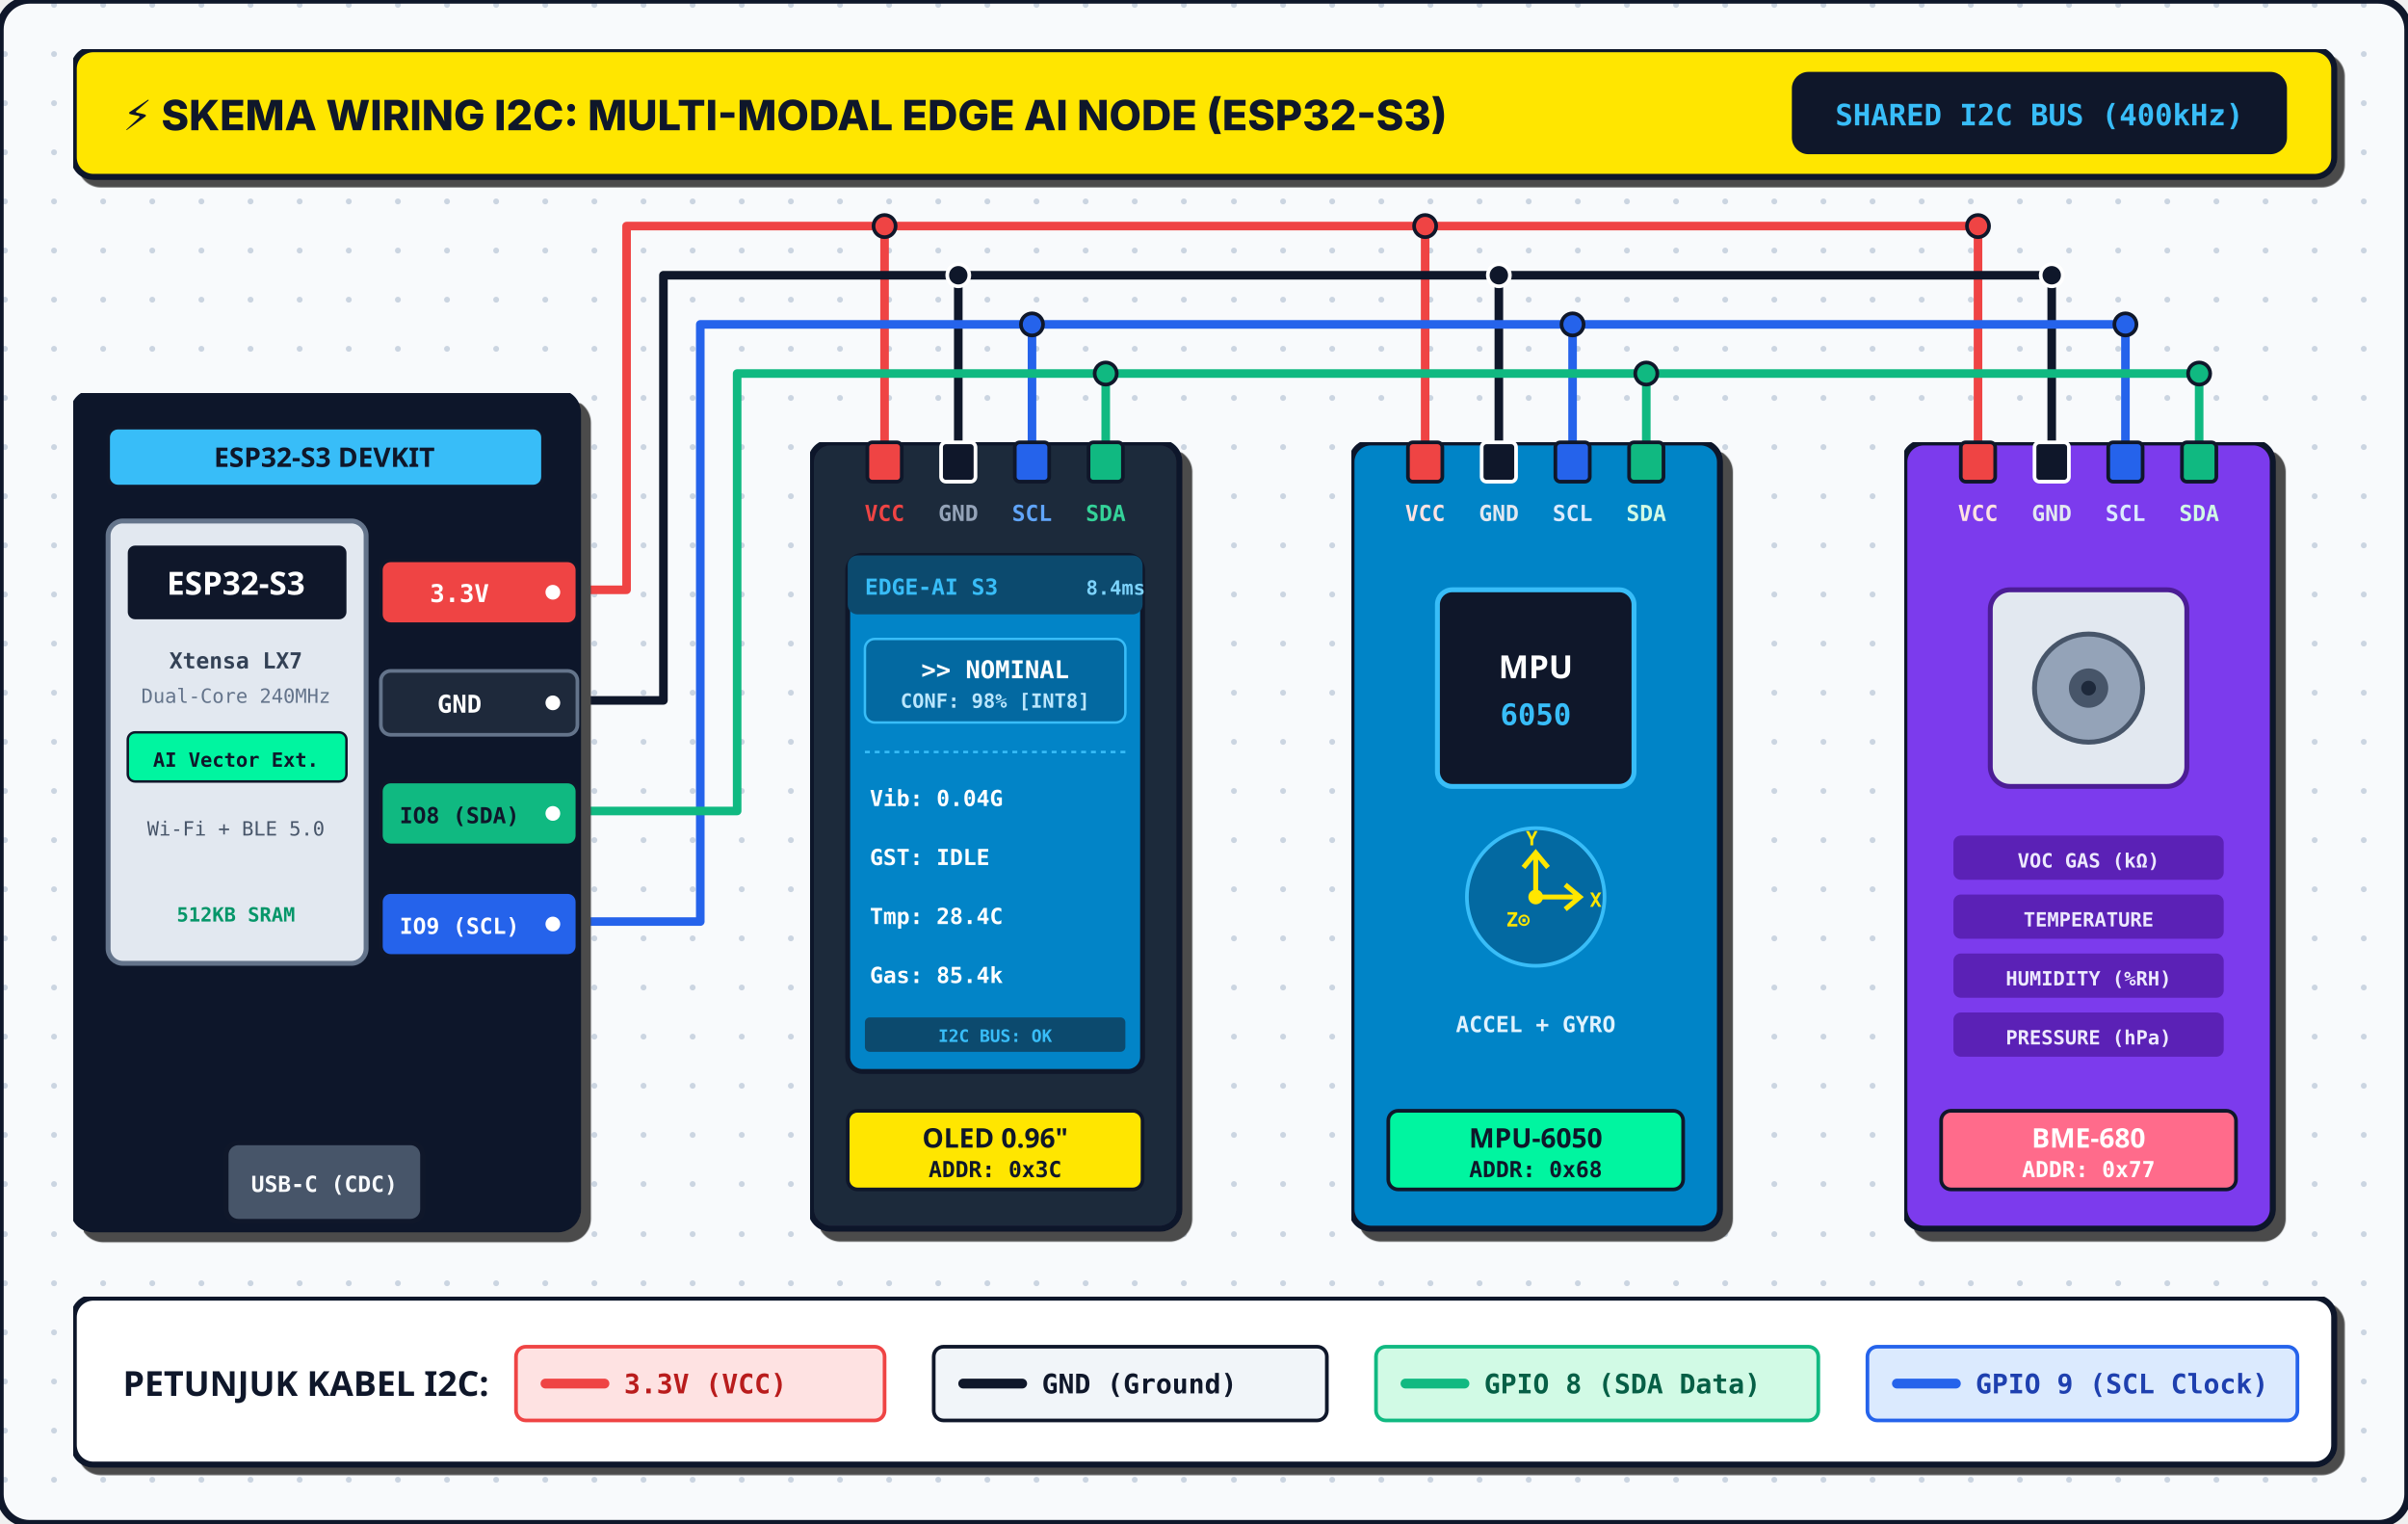
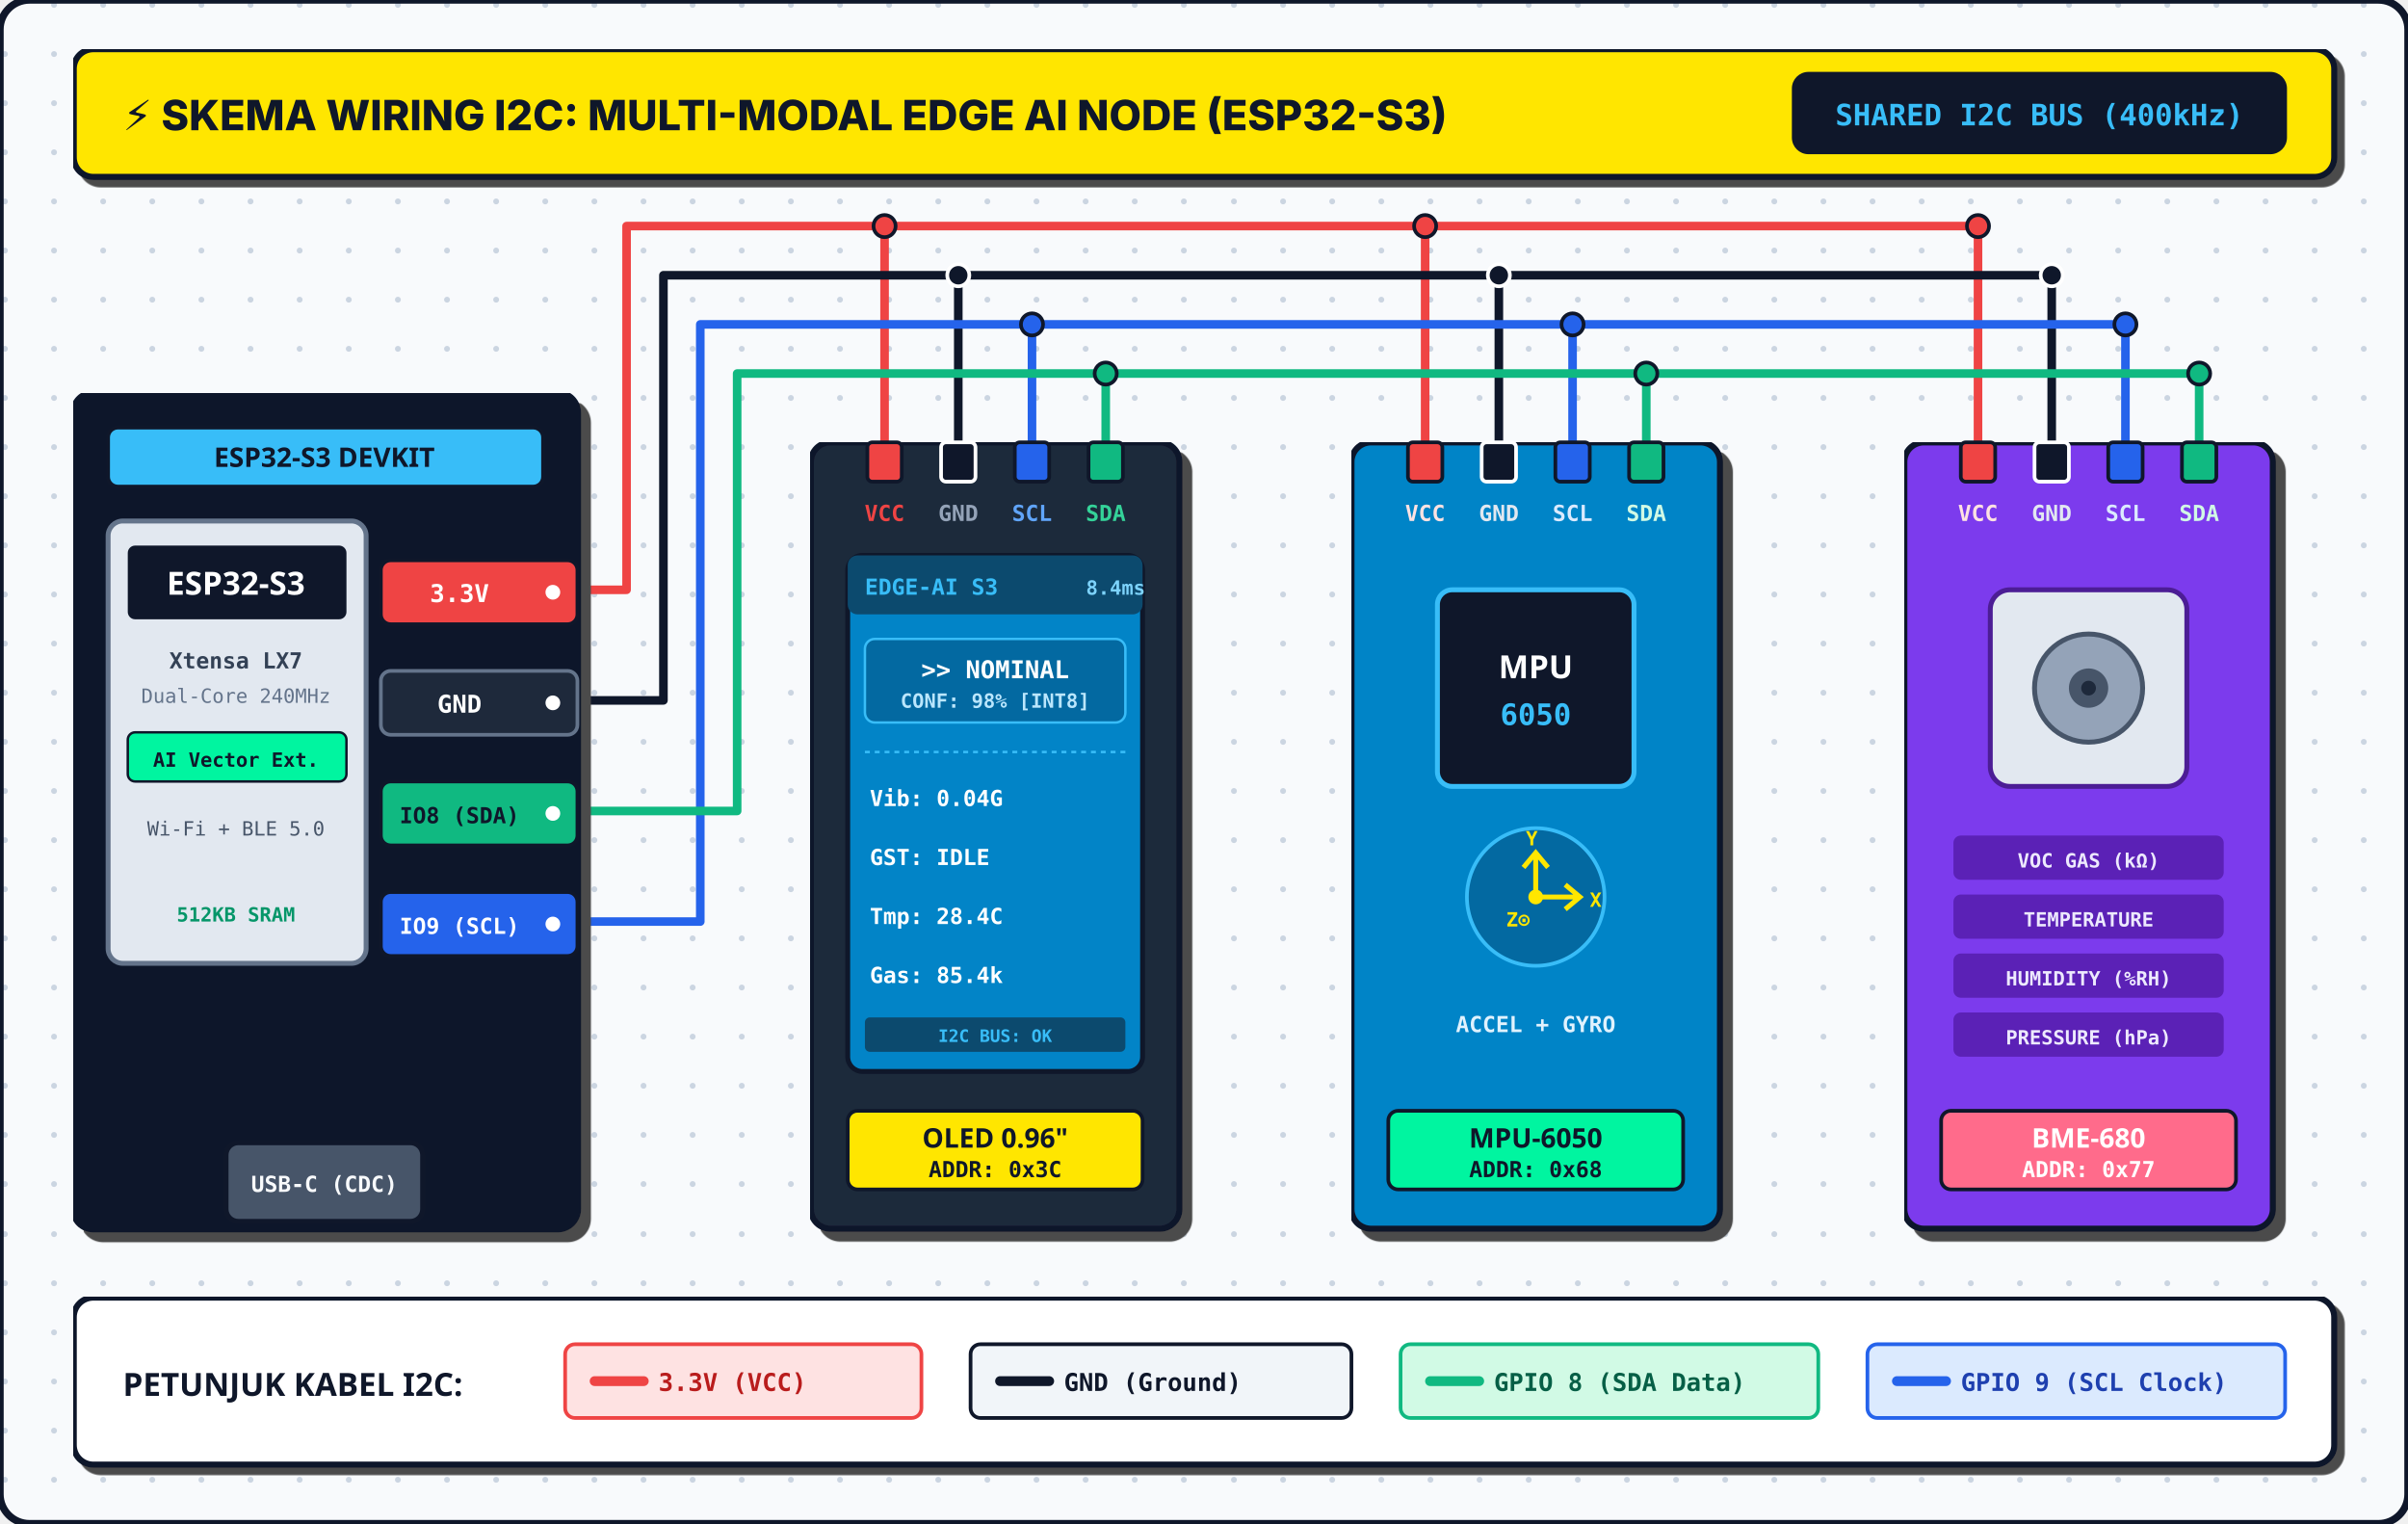
<svg xmlns="http://www.w3.org/2000/svg" viewBox="0 0 980 620" width="100%" height="100%">
  <defs>
    <pattern id="dotgrid" width="20" height="20" patternUnits="userSpaceOnUse">
      <circle cx="2" cy="2" r="1.2" fill="#CBD5E1" />
    </pattern>
    <filter id="nb-shadow" x="0" y="0" width="200%" height="200%">
      <feOffset result="offOut" in="SourceAlpha" dx="4" dy="4" />
      <feColorMatrix result="matrixOut" in="offOut" type="matrix" values="0 0 0 0 0.07   0 0 0 0 0.07   0 0 0 0 0.07  0 0 0 1 0" />
      <feBlend in="SourceGraphic" in2="matrixOut" mode="normal" />
    </filter>
    <filter id="nb-shadow-sm" x="0" y="0" width="200%" height="200%">
      <feOffset result="offOut" in="SourceAlpha" dx="3" dy="3" />
      <feColorMatrix result="matrixOut" in="offOut" type="matrix" values="0 0 0 0 0.07   0 0 0 0 0.07   0 0 0 0 0.07  0 0 0 1 0" />
      <feBlend in="SourceGraphic" in2="matrixOut" mode="normal" />
    </filter>
  </defs>
  <rect width="980" height="620" fill="#F8FAFC" rx="12" />
  <rect width="980" height="620" fill="url(#dotgrid)" rx="12" />
  <rect width="980" height="620" fill="none" stroke="#0F172A" stroke-width="3" rx="12" />
  <g transform="translate(30, 20)">
    <rect x="0" y="0" width="920" height="52" rx="8" fill="#FFE600" stroke="#0F172A" stroke-width="2.5" filter="url(#nb-shadow-sm)" />
    <text x="20" y="33" font-family="'Space Grotesk', 'Inter', sans-serif" font-weight="800" font-size="17" fill="#0F172A">
      ⚡ SKEMA WIRING I2C: MULTI-MODAL EDGE AI NODE (ESP32-S3)
    </text>
    <rect x="700" y="10" width="200" height="32" rx="6" fill="#0F172A" stroke="#0F172A" stroke-width="1.5" />
    <text x="800" y="31" font-family="'JetBrains Mono', monospace" font-weight="700" font-size="12" fill="#38BDF8" text-anchor="middle">
      SHARED I2C BUS (400kHz)
    </text>
  </g>
  <g id="bus-rails" stroke-linecap="round" stroke-linejoin="round">
    <path d="M 235 240 L 255 240 L 255 92 L 805 92" fill="none" stroke="#EF4444" stroke-width="3.5" />
    <path d="M 360 92 L 360 180" fill="none" stroke="#EF4444" stroke-width="3.5" />
    <path d="M 580 92 L 580 180" fill="none" stroke="#EF4444" stroke-width="3.5" />
    <path d="M 805 92 L 805 180" fill="none" stroke="#EF4444" stroke-width="3.5" />
    <path d="M 235 285 L 270 285 L 270 112 L 835 112" fill="none" stroke="#0F172A" stroke-width="3.5" />
    <path d="M 390 112 L 390 180" fill="none" stroke="#0F172A" stroke-width="3.5" />
    <path d="M 610 112 L 610 180" fill="none" stroke="#0F172A" stroke-width="3.5" />
    <path d="M 835 112 L 835 180" fill="none" stroke="#0F172A" stroke-width="3.5" />
    <path d="M 235 375 L 285 375 L 285 132 L 865 132" fill="none" stroke="#2563EB" stroke-width="3.5" />
    <path d="M 420 132 L 420 180" fill="none" stroke="#2563EB" stroke-width="3.5" />
    <path d="M 640 132 L 640 180" fill="none" stroke="#2563EB" stroke-width="3.5" />
    <path d="M 865 132 L 865 180" fill="none" stroke="#2563EB" stroke-width="3.5" />
    <path d="M 235 330 L 300 330 L 300 152 L 895 152" fill="none" stroke="#10B981" stroke-width="3.5" />
    <path d="M 450 152 L 450 180" fill="none" stroke="#10B981" stroke-width="3.5" />
    <path d="M 670 152 L 670 180" fill="none" stroke="#10B981" stroke-width="3.5" />
    <path d="M 895 152 L 895 180" fill="none" stroke="#10B981" stroke-width="3.5" />
    <circle cx="360" cy="92" r="4.5" fill="#EF4444" stroke="#0F172A" stroke-width="1.5" />
    <circle cx="580" cy="92" r="4.5" fill="#EF4444" stroke="#0F172A" stroke-width="1.5" />
    <circle cx="805" cy="92" r="4.5" fill="#EF4444" stroke="#0F172A" stroke-width="1.5" />
    <circle cx="390" cy="112" r="4.5" fill="#0F172A" stroke="#FFFFFF" stroke-width="1.5" />
    <circle cx="610" cy="112" r="4.5" fill="#0F172A" stroke="#FFFFFF" stroke-width="1.5" />
    <circle cx="835" cy="112" r="4.5" fill="#0F172A" stroke="#FFFFFF" stroke-width="1.5" />
    <circle cx="420" cy="132" r="4.5" fill="#2563EB" stroke="#0F172A" stroke-width="1.5" />
    <circle cx="640" cy="132" r="4.5" fill="#2563EB" stroke="#0F172A" stroke-width="1.5" />
    <circle cx="865" cy="132" r="4.5" fill="#2563EB" stroke="#0F172A" stroke-width="1.5" />
    <circle cx="450" cy="152" r="4.5" fill="#10B981" stroke="#0F172A" stroke-width="1.5" />
    <circle cx="670" cy="152" r="4.5" fill="#10B981" stroke="#0F172A" stroke-width="1.5" />
    <circle cx="895" cy="152" r="4.5" fill="#10B981" stroke="#0F172A" stroke-width="1.5" />
  </g>
  <g transform="translate(30, 160)">
    <rect x="0" y="0" width="205" height="340" rx="8" fill="#0F172A" stroke="#0F172A" stroke-width="3" filter="url(#nb-shadow)" />
    <rect x="14" y="14" width="177" height="24" rx="4" fill="#38BDF8" stroke="#0F172A" stroke-width="1.5" />
    <text x="102" y="30" font-family="'Space Grotesk', sans-serif" font-weight="800" font-size="11" fill="#0F172A" text-anchor="middle">
      ESP32-S3 DEVKIT
    </text>
    <rect x="14" y="52" width="105" height="180" rx="6" fill="#E2E8F0" stroke="#64748B" stroke-width="2" />
    <rect x="22" y="62" width="89" height="30" rx="3" fill="#0F172A" />
    <text x="66" y="82" font-family="'Space Grotesk', sans-serif" font-weight="800" font-size="13" fill="#FFFFFF" text-anchor="middle">ESP32-S3</text>
    <text x="66" y="112" font-family="'JetBrains Mono', monospace" font-weight="700" font-size="9" fill="#334155" text-anchor="middle">Xtensa LX7</text>
    <text x="66" y="126" font-family="'JetBrains Mono', monospace" font-size="8" fill="#64748B" text-anchor="middle">Dual-Core 240MHz</text>
    <rect x="22" y="138" width="89" height="20" rx="3" fill="#00F5A0" stroke="#0F172A" stroke-width="1" />
    <text x="66" y="152" font-family="'JetBrains Mono', monospace" font-weight="800" font-size="8" fill="#0F172A" text-anchor="middle">AI Vector Ext.</text>
    <text x="66" y="180" font-family="'JetBrains Mono', monospace" font-size="8" fill="#475569" text-anchor="middle">Wi-Fi + BLE 5.0</text>
    <text x="66" y="215" font-family="'JetBrains Mono', monospace" font-size="8" font-weight="700" fill="#059669" text-anchor="middle">512KB SRAM</text>
    <g transform="translate(125, 68)">
      <rect x="0" y="0" width="80" height="26" rx="4" fill="#EF4444" stroke="#0F172A" stroke-width="1.5" />
      <circle cx="70" cy="13" r="3" fill="#FFFFFF" />
      <text x="32" y="17" font-family="'JetBrains Mono', monospace" font-weight="800" font-size="10" fill="#FFFFFF" text-anchor="middle">3.3V</text>
    </g>
    <g transform="translate(125, 113)">
      <rect x="0" y="0" width="80" height="26" rx="4" fill="#1E293B" stroke="#64748B" stroke-width="1.5" />
      <circle cx="70" cy="13" r="3" fill="#FFFFFF" />
      <text x="32" y="17" font-family="'JetBrains Mono', monospace" font-weight="800" font-size="10" fill="#FFFFFF" text-anchor="middle">GND</text>
    </g>
    <g transform="translate(125, 158)">
      <rect x="0" y="0" width="80" height="26" rx="4" fill="#10B981" stroke="#0F172A" stroke-width="1.5" />
      <circle cx="70" cy="13" r="3" fill="#FFFFFF" />
      <text x="32" y="17" font-family="'JetBrains Mono', monospace" font-weight="800" font-size="9" fill="#0F172A" text-anchor="middle">IO8 (SDA)</text>
    </g>
    <g transform="translate(125, 203)">
      <rect x="0" y="0" width="80" height="26" rx="4" fill="#2563EB" stroke="#0F172A" stroke-width="1.5" />
      <circle cx="70" cy="13" r="3" fill="#FFFFFF" />
      <text x="32" y="17" font-family="'JetBrains Mono', monospace" font-weight="800" font-size="9" fill="#FFFFFF" text-anchor="middle">IO9 (SCL)</text>
    </g>
    <rect x="62" y="305" width="80" height="32" rx="5" fill="#475569" stroke="#0F172A" stroke-width="2" />
    <text x="102" y="325" font-family="'JetBrains Mono', monospace" font-size="9" font-weight="800" fill="#F8FAFC" text-anchor="middle">
      USB-C (CDC)
    </text>
  </g>
  <g transform="translate(330, 180)">
    <rect x="0" y="0" width="150" height="320" rx="8" fill="#1E293B" stroke="#0F172A" stroke-width="2.5" filter="url(#nb-shadow)" />
    <rect x="23" y="0" width="14" height="16" fill="#EF4444" stroke="#0F172A" stroke-width="1.5" rx="2" />
    <text x="30" y="32" font-family="'JetBrains Mono', monospace" font-size="9" font-weight="800" fill="#EF4444" text-anchor="middle">VCC</text>
    <rect x="53" y="0" width="14" height="16" fill="#0F172A" stroke="#FFFFFF" stroke-width="1.5" rx="2" />
    <text x="60" y="32" font-family="'JetBrains Mono', monospace" font-size="9" font-weight="800" fill="#94A3B8" text-anchor="middle">GND</text>
    <rect x="83" y="0" width="14" height="16" fill="#2563EB" stroke="#0F172A" stroke-width="1.5" rx="2" />
    <text x="90" y="32" font-family="'JetBrains Mono', monospace" font-size="9" font-weight="800" fill="#60A5FA" text-anchor="middle">SCL</text>
    <rect x="113" y="0" width="14" height="16" fill="#10B981" stroke="#0F172A" stroke-width="1.5" rx="2" />
    <text x="120" y="32" font-family="'JetBrains Mono', monospace" font-size="9" font-weight="800" fill="#34D399" text-anchor="middle">SDA</text>
    <rect x="15" y="46" width="120" height="210" rx="6" fill="#0284C7" stroke="#0F172A" stroke-width="2" />
    <rect x="15" y="46" width="120" height="24" rx="4" fill="#0C4A6E" />
    <text x="22" y="62" font-family="'JetBrains Mono', monospace" font-size="9" font-weight="800" fill="#38BDF8">EDGE-AI S3</text>
    <text x="112" y="62" font-family="'JetBrains Mono', monospace" font-size="8" font-weight="700" fill="#7DD3FC">8.4ms</text>
    <rect x="22" y="80" width="106" height="34" rx="4" fill="#0369A1" stroke="#38BDF8" stroke-width="1" />
    <text x="75" y="96" font-family="'JetBrains Mono', monospace" font-size="10" font-weight="800" fill="#FFFFFF" text-anchor="middle">&gt;&gt; NOMINAL</text>
    <text x="75" y="108" font-family="'JetBrains Mono', monospace" font-size="8" font-weight="700" fill="#BAE6FD" text-anchor="middle">CONF: 98% [INT8]</text>
    <line x1="22" y1="126" x2="128" y2="126" stroke="#38BDF8" stroke-width="1" stroke-dasharray="2 2" />
    <text x="24" y="148" font-family="'JetBrains Mono', monospace" font-size="9" font-weight="700" fill="#FFFFFF">Vib: 0.04G</text>
    <text x="24" y="172" font-family="'JetBrains Mono', monospace" font-size="9" font-weight="700" fill="#FFFFFF">GST: IDLE</text>
    <text x="24" y="196" font-family="'JetBrains Mono', monospace" font-size="9" font-weight="700" fill="#FFFFFF">Tmp: 28.4C</text>
    <text x="24" y="220" font-family="'JetBrains Mono', monospace" font-size="9" font-weight="700" fill="#FFFFFF">Gas: 85.4k</text>
    <rect x="22" y="234" width="106" height="14" rx="2" fill="#0C4A6E" />
    <text x="75" y="244" font-family="'JetBrains Mono', monospace" font-size="7" font-weight="700" fill="#38BDF8" text-anchor="middle">I2C BUS: OK</text>
    <rect x="15" y="272" width="120" height="32" rx="4" fill="#FFE600" stroke="#0F172A" stroke-width="1.5" />
    <text x="75" y="287" font-family="'Space Grotesk', sans-serif" font-weight="800" font-size="11" fill="#0F172A" text-anchor="middle">OLED 0.96"</text>
    <text x="75" y="299" font-family="'JetBrains Mono', monospace" font-weight="700" font-size="9" fill="#0F172A" text-anchor="middle">ADDR: 0x3C</text>
  </g>
  <g transform="translate(550, 180)">
    <rect x="0" y="0" width="150" height="320" rx="8" fill="#0284C7" stroke="#0F172A" stroke-width="2.5" filter="url(#nb-shadow)" />
    <rect x="23" y="0" width="14" height="16" fill="#EF4444" stroke="#0F172A" stroke-width="1.5" rx="2" />
    <text x="30" y="32" font-family="'JetBrains Mono', monospace" font-size="9" font-weight="800" fill="#FEE2E2" text-anchor="middle">VCC</text>
    <rect x="53" y="0" width="14" height="16" fill="#0F172A" stroke="#FFFFFF" stroke-width="1.5" rx="2" />
    <text x="60" y="32" font-family="'JetBrains Mono', monospace" font-size="9" font-weight="800" fill="#E2E8F0" text-anchor="middle">GND</text>
    <rect x="83" y="0" width="14" height="16" fill="#2563EB" stroke="#0F172A" stroke-width="1.5" rx="2" />
    <text x="90" y="32" font-family="'JetBrains Mono', monospace" font-size="9" font-weight="800" fill="#DBEAFE" text-anchor="middle">SCL</text>
    <rect x="113" y="0" width="14" height="16" fill="#10B981" stroke="#0F172A" stroke-width="1.5" rx="2" />
    <text x="120" y="32" font-family="'JetBrains Mono', monospace" font-size="9" font-weight="800" fill="#D1FAE5" text-anchor="middle">SDA</text>
    <rect x="35" y="60" width="80" height="80" rx="6" fill="#0F172A" stroke="#38BDF8" stroke-width="2" />
    <text x="75" y="96" font-family="'Space Grotesk', sans-serif" font-weight="800" font-size="13" fill="#FFFFFF" text-anchor="middle">MPU</text>
    <text x="75" y="115" font-family="'JetBrains Mono', monospace" font-size="12" font-weight="700" fill="#38BDF8" text-anchor="middle">6050</text>
    <g transform="translate(75, 185)">
      <circle cx="0" cy="0" r="28" fill="#0369A1" stroke="#38BDF8" stroke-width="1.5" />
      <path d="M 0 0 L 0 -18 M -5 -12 L 0 -18 L 5 -12" stroke="#FFE600" stroke-width="2" fill="none" />
      <path d="M 0 0 L 18 0 M 12 -5 L 18 0 L 12 5" stroke="#FFE600" stroke-width="2" fill="none" />
      <circle cx="0" cy="0" r="3" fill="#FFE600" />
      <text x="22" y="4" font-family="'JetBrains Mono', monospace" font-size="8" font-weight="800" fill="#FFE600">X</text>
      <text x="-4" y="-21" font-family="'JetBrains Mono', monospace" font-size="8" font-weight="800" fill="#FFE600">Y</text>
      <text x="-12" y="12" font-family="'JetBrains Mono', monospace" font-size="8" font-weight="800" fill="#FFE600">Z⊙</text>
    </g>
    <text x="75" y="240" font-family="'JetBrains Mono', monospace" font-size="9" font-weight="700" fill="#E0F2FE" text-anchor="middle">
      ACCEL + GYRO
    </text>
    <rect x="15" y="272" width="120" height="32" rx="4" fill="#00F5A0" stroke="#0F172A" stroke-width="1.5" />
    <text x="75" y="287" font-family="'Space Grotesk', sans-serif" font-weight="800" font-size="11" fill="#0F172A" text-anchor="middle">MPU-6050</text>
    <text x="75" y="299" font-family="'JetBrains Mono', monospace" font-weight="700" font-size="9" fill="#0F172A" text-anchor="middle">ADDR: 0x68</text>
  </g>
  <g transform="translate(775, 180)">
    <rect x="0" y="0" width="150" height="320" rx="8" fill="#7C3AED" stroke="#0F172A" stroke-width="2.5" filter="url(#nb-shadow)" />
    <rect x="23" y="0" width="14" height="16" fill="#EF4444" stroke="#0F172A" stroke-width="1.5" rx="2" />
    <text x="30" y="32" font-family="'JetBrains Mono', monospace" font-size="9" font-weight="800" fill="#FEE2E2" text-anchor="middle">VCC</text>
    <rect x="53" y="0" width="14" height="16" fill="#0F172A" stroke="#FFFFFF" stroke-width="1.5" rx="2" />
    <text x="60" y="32" font-family="'JetBrains Mono', monospace" font-size="9" font-weight="800" fill="#E2E8F0" text-anchor="middle">GND</text>
    <rect x="83" y="0" width="14" height="16" fill="#2563EB" stroke="#0F172A" stroke-width="1.5" rx="2" />
    <text x="90" y="32" font-family="'JetBrains Mono', monospace" font-size="9" font-weight="800" fill="#DBEAFE" text-anchor="middle">SCL</text>
    <rect x="113" y="0" width="14" height="16" fill="#10B981" stroke="#0F172A" stroke-width="1.5" rx="2" />
    <text x="120" y="32" font-family="'JetBrains Mono', monospace" font-size="9" font-weight="800" fill="#D1FAE5" text-anchor="middle">SDA</text>
    <rect x="35" y="60" width="80" height="80" rx="8" fill="#E2E8F0" stroke="#4C1D95" stroke-width="2" />
    <circle cx="75" cy="100" r="22" fill="#94A3B8" stroke="#475569" stroke-width="2" />
    <circle cx="75" cy="100" r="8" fill="#475569" />
    <circle cx="75" cy="100" r="3" fill="#1E293B" />
    <g transform="translate(20, 160)">
      <rect x="0" y="0" width="110" height="18" rx="3" fill="#5B21B6" />
      <text x="55" y="13" font-family="'JetBrains Mono', monospace" font-size="8" font-weight="700" fill="#EDE9FE" text-anchor="middle">VOC GAS (kΩ)</text>
      <rect x="0" y="24" width="110" height="18" rx="3" fill="#5B21B6" />
      <text x="55" y="37" font-family="'JetBrains Mono', monospace" font-size="8" font-weight="700" fill="#EDE9FE" text-anchor="middle">TEMPERATURE</text>
      <rect x="0" y="48" width="110" height="18" rx="3" fill="#5B21B6" />
      <text x="55" y="61" font-family="'JetBrains Mono', monospace" font-size="8" font-weight="700" fill="#EDE9FE" text-anchor="middle">HUMIDITY (%RH)</text>
      <rect x="0" y="72" width="110" height="18" rx="3" fill="#5B21B6" />
      <text x="55" y="85" font-family="'JetBrains Mono', monospace" font-size="8" font-weight="700" fill="#EDE9FE" text-anchor="middle">PRESSURE (hPa)</text>
    </g>
    <rect x="15" y="272" width="120" height="32" rx="4" fill="#FF6B8B" stroke="#0F172A" stroke-width="1.5" />
    <text x="75" y="287" font-family="'Space Grotesk', sans-serif" font-weight="800" font-size="11" fill="#FFFFFF" text-anchor="middle">BME-680</text>
    <text x="75" y="299" font-family="'JetBrains Mono', monospace" font-weight="700" font-size="9" fill="#FFFFFF" text-anchor="middle">ADDR: 0x77</text>
  </g>
  <g transform="translate(30, 528)">
    <rect x="0" y="0" width="920" height="68" rx="8" fill="#FFFFFF" stroke="#0F172A" stroke-width="2.5" filter="url(#nb-shadow-sm)" />
-     <text x="20" y="40" font-family="'Space Grotesk', sans-serif" font-weight="800" font-size="14" fill="#0F172A">
+     <text x="20" y="40" font-family="'Space Grotesk', sans-serif" font-weight="800" font-size="13" fill="#0F172A">
      PETUNJUK KABEL I2C:
    </text>
-     <g transform="translate(180, 20)">
-       <rect x="0" y="0" width="150" height="30" rx="4" fill="#FEE2E2" stroke="#EF4444" stroke-width="1.5" />
-       <line x1="12" y1="15" x2="36" y2="15" stroke="#EF4444" stroke-width="4" stroke-linecap="round" />
-       <text x="44" y="19" font-family="'JetBrains Mono', monospace" font-size="11" font-weight="800" fill="#B91C1C">3.3V (VCC)</text>
-     </g>
-     <g transform="translate(350, 20)">
-       <rect x="0" y="0" width="160" height="30" rx="4" fill="#F1F5F9" stroke="#0F172A" stroke-width="1.5" />
-       <line x1="12" y1="15" x2="36" y2="15" stroke="#0F172A" stroke-width="4" stroke-linecap="round" />
-       <text x="44" y="19" font-family="'JetBrains Mono', monospace" font-size="11" font-weight="800" fill="#0F172A">GND (Ground)</text>
-     </g>
-     <g transform="translate(530, 20)">
-       <rect x="0" y="0" width="180" height="30" rx="4" fill="#D1FAE5" stroke="#10B981" stroke-width="1.5" />
-       <line x1="12" y1="15" x2="36" y2="15" stroke="#10B981" stroke-width="4" stroke-linecap="round" />
-       <text x="44" y="19" font-family="'JetBrains Mono', monospace" font-size="11" font-weight="800" fill="#065F46">GPIO 8 (SDA Data)</text>
-     </g>
-     <g transform="translate(730, 20)">
-       <rect x="0" y="0" width="175" height="30" rx="4" fill="#DBEAFE" stroke="#2563EB" stroke-width="1.5" />
-       <line x1="12" y1="15" x2="36" y2="15" stroke="#2563EB" stroke-width="4" stroke-linecap="round" />
-       <text x="44" y="19" font-family="'JetBrains Mono', monospace" font-size="11" font-weight="800" fill="#1E40AF">GPIO 9 (SCL Clock)</text>
+     <g transform="translate(200, 19)">
+       <rect x="0" y="0" width="145" height="30" rx="4" fill="#FEE2E2" stroke="#EF4444" stroke-width="1.5" />
+       <line x1="12" y1="15" x2="32" y2="15" stroke="#EF4444" stroke-width="4" stroke-linecap="round" />
+       <text x="38" y="19" font-family="'JetBrains Mono', monospace" font-size="10" font-weight="800" fill="#B91C1C">3.3V (VCC)</text>
+     </g>
+     <g transform="translate(365, 19)">
+       <rect x="0" y="0" width="155" height="30" rx="4" fill="#F1F5F9" stroke="#0F172A" stroke-width="1.5" />
+       <line x1="12" y1="15" x2="32" y2="15" stroke="#0F172A" stroke-width="4" stroke-linecap="round" />
+       <text x="38" y="19" font-family="'JetBrains Mono', monospace" font-size="10" font-weight="800" fill="#0F172A">GND (Ground)</text>
+     </g>
+     <g transform="translate(540, 19)">
+       <rect x="0" y="0" width="170" height="30" rx="4" fill="#D1FAE5" stroke="#10B981" stroke-width="1.5" />
+       <line x1="12" y1="15" x2="32" y2="15" stroke="#10B981" stroke-width="4" stroke-linecap="round" />
+       <text x="38" y="19" font-family="'JetBrains Mono', monospace" font-size="10" font-weight="800" fill="#065F46">GPIO 8 (SDA Data)</text>
+     </g>
+     <g transform="translate(730, 19)">
+       <rect x="0" y="0" width="170" height="30" rx="4" fill="#DBEAFE" stroke="#2563EB" stroke-width="1.5" />
+       <line x1="12" y1="15" x2="32" y2="15" stroke="#2563EB" stroke-width="4" stroke-linecap="round" />
+       <text x="38" y="19" font-family="'JetBrains Mono', monospace" font-size="10" font-weight="800" fill="#1E40AF">GPIO 9 (SCL Clock)</text>
    </g>
  </g>
</svg>
